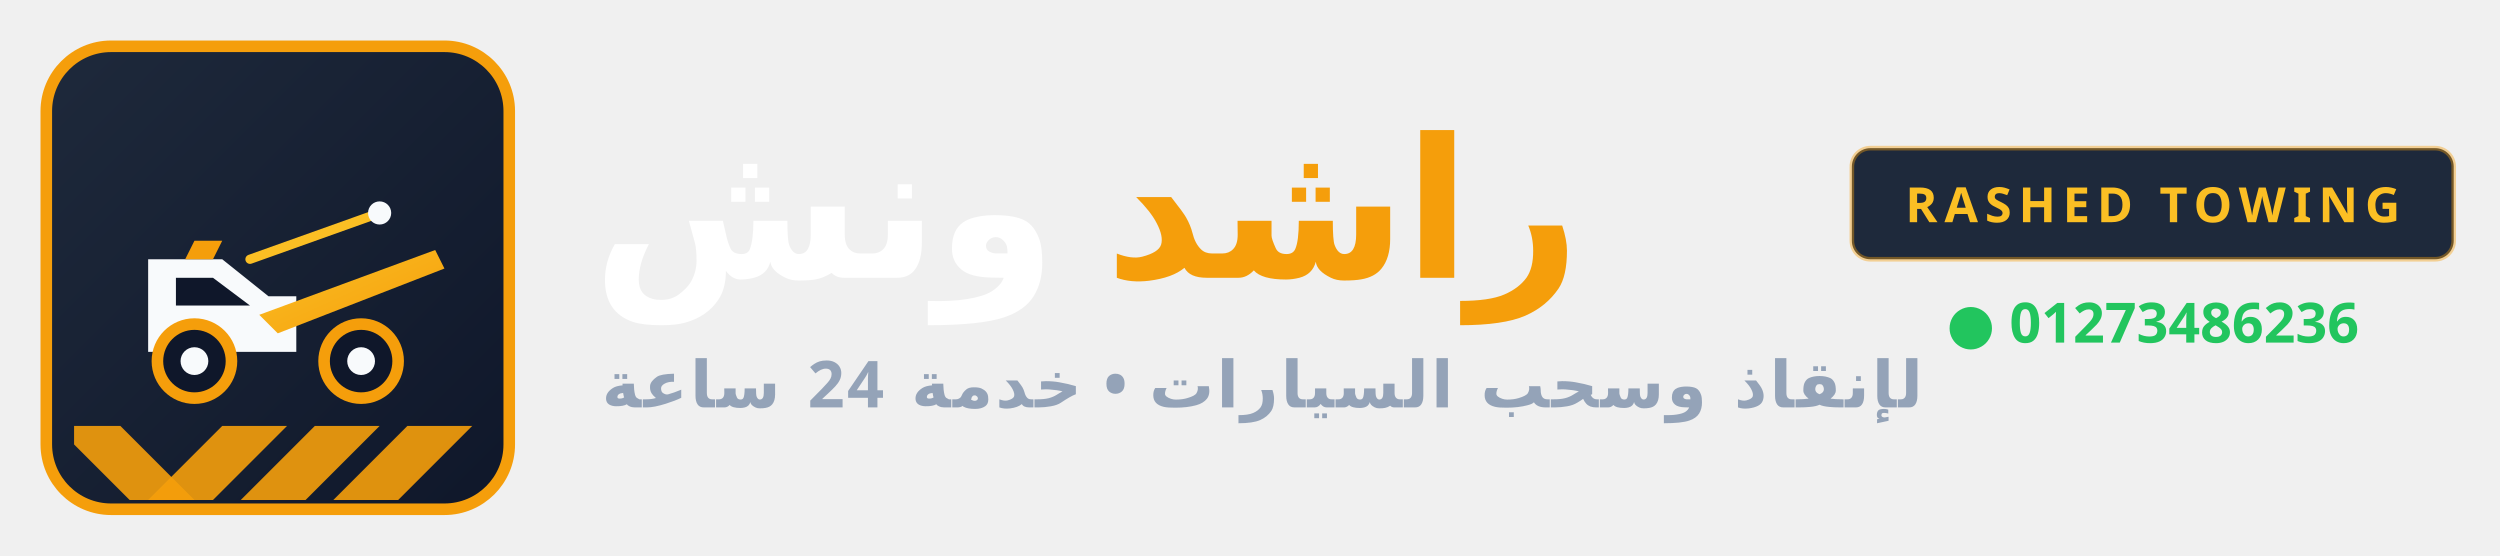
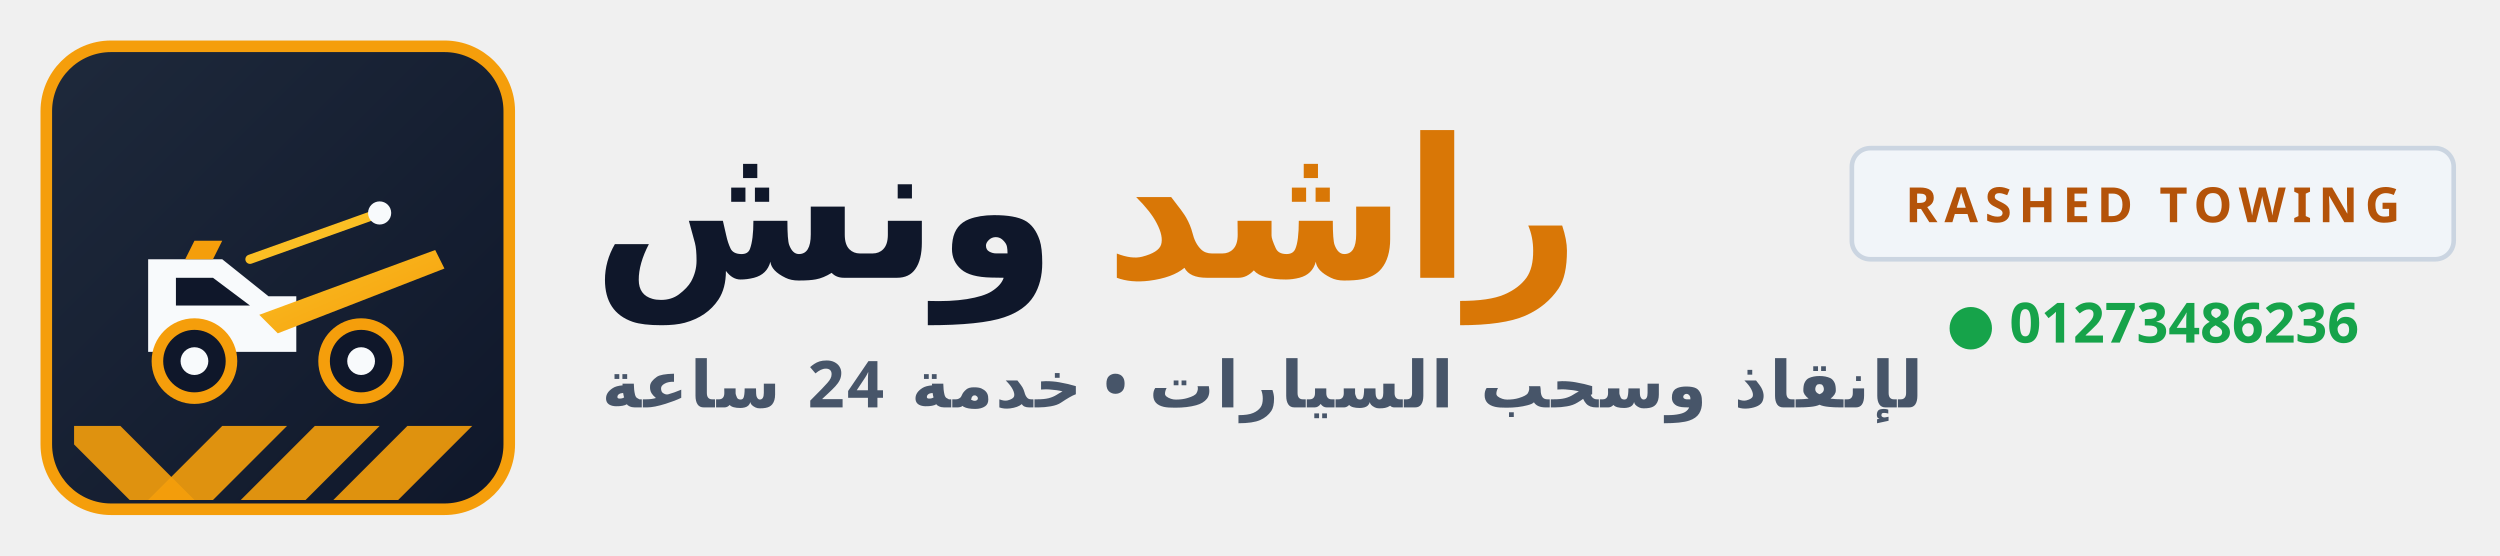
<svg xmlns="http://www.w3.org/2000/svg" viewBox="0 0 540 120" fill="none" role="img" aria-label="شعار ونش راشد لإنقاذ وسحب السيارات">
  <defs>
    <linearGradient id="amberGrad" x1="0%" y1="0%" x2="100%" y2="100%">
      <stop offset="0%" stop-color="#fbbf24" />
      <stop offset="100%" stop-color="#f59e0b" />
    </linearGradient>
    <linearGradient id="charcoalGrad" x1="0%" y1="0%" x2="100%" y2="100%">
      <stop offset="0%" stop-color="#1e293b" />
      <stop offset="100%" stop-color="#0f172a" />
    </linearGradient>
  </defs>
  <g transform="translate(10, 10)">
    <rect x="0" y="0" width="100" height="100" rx="14" fill="url(#charcoalGrad)" stroke="#f59e0b" stroke-width="2.5" />
    <path d="M6 86 L18 98 H32 L16 82 H6 Z" fill="#f59e0b" opacity="0.9" />
    <path d="M38 82 L22 98 H36 L52 82 H38 Z" fill="#f59e0b" opacity="0.9" />
    <path d="M58 82 L42 98 H56 L72 82 H58 Z" fill="#f59e0b" opacity="0.9" />
    <path d="M78 82 L62 98 H76 L92 82 H78 Z" fill="#f59e0b" opacity="0.9" />
    <path d="M22 66 L22 46 L38 46 L48 54 L54 54 L54 66 Z" fill="#f8fafc" />
    <path d="M28 50 L36 50 L44 56 L28 56 Z" fill="#0f172a" />
    <polygon points="46,58 84,44 86,48 50,62" fill="url(#amberGrad)" />
    <line x1="44" y1="46" x2="72" y2="36" stroke="#fbbf24" stroke-width="2" stroke-linecap="round" />
    <circle cx="72" cy="36" r="2.5" fill="#f8fafc" />
    <circle cx="32" cy="68" r="8" fill="#0f172a" stroke="#f59e0b" stroke-width="2.5" />
    <circle cx="32" cy="68" r="3" fill="#f8fafc" />
    <circle cx="68" cy="68" r="8" fill="#0f172a" stroke="#f59e0b" stroke-width="2.5" />
    <circle cx="68" cy="68" r="3" fill="#f8fafc" />
    <polygon points="32,42 38,42 36,46 30,46" fill="#f59e0b" />
  </g>
-   <text x="128" y="60" font-family="'Cairo', system-ui, sans-serif" font-weight="900" font-size="42" fill="#ffffff" letter-spacing="-0.5">
-     ونش <tspan fill="#f59e0b">راشد</tspan>
+   <text x="128" y="60" font-family="'Cairo', system-ui, sans-serif" font-weight="900" font-size="42" fill="#0f172a" letter-spacing="-0.5">
+     ونش <tspan fill="#d97706">راشد</tspan>
  </text>
-   <text x="130" y="88" font-family="'Cairo', system-ui, sans-serif" font-weight="600" font-size="14" fill="#94a3b8" letter-spacing="0.5">
+   <text x="130" y="88" font-family="'Cairo', system-ui, sans-serif" font-weight="600" font-size="14" fill="#475569" letter-spacing="0.5">
    لإنقاذ وسحب السيارات • خدمة 24 ساعة
  </text>
-   <rect x="400" y="32" width="130" height="24" rx="4" fill="#1e293b" stroke="rgba(245,158,11,0.4)" stroke-width="1" />
-   <text x="465" y="48" font-family="'Cairo', system-ui, sans-serif" font-weight="700" font-size="10.5" fill="#fbbf24" text-anchor="middle" letter-spacing="1.5">
+   <rect x="400" y="32" width="130" height="24" rx="4" fill="#f1f5f9" stroke="#cbd5e1" stroke-width="1" />
+   <text x="465" y="48" font-family="'Cairo', system-ui, sans-serif" font-weight="700" font-size="10.5" fill="#b45309" text-anchor="middle" letter-spacing="1.5">
    RASHED TOWING
  </text>
-   <text x="465" y="74" font-family="'Cairo', system-ui, sans-serif" font-weight="700" font-size="12" fill="#22c55e" text-anchor="middle">
+   <text x="465" y="74" font-family="'Cairo', system-ui, sans-serif" font-weight="700" font-size="12" fill="#16a34a" text-anchor="middle">
    ● 01273486236
  </text>
</svg>
